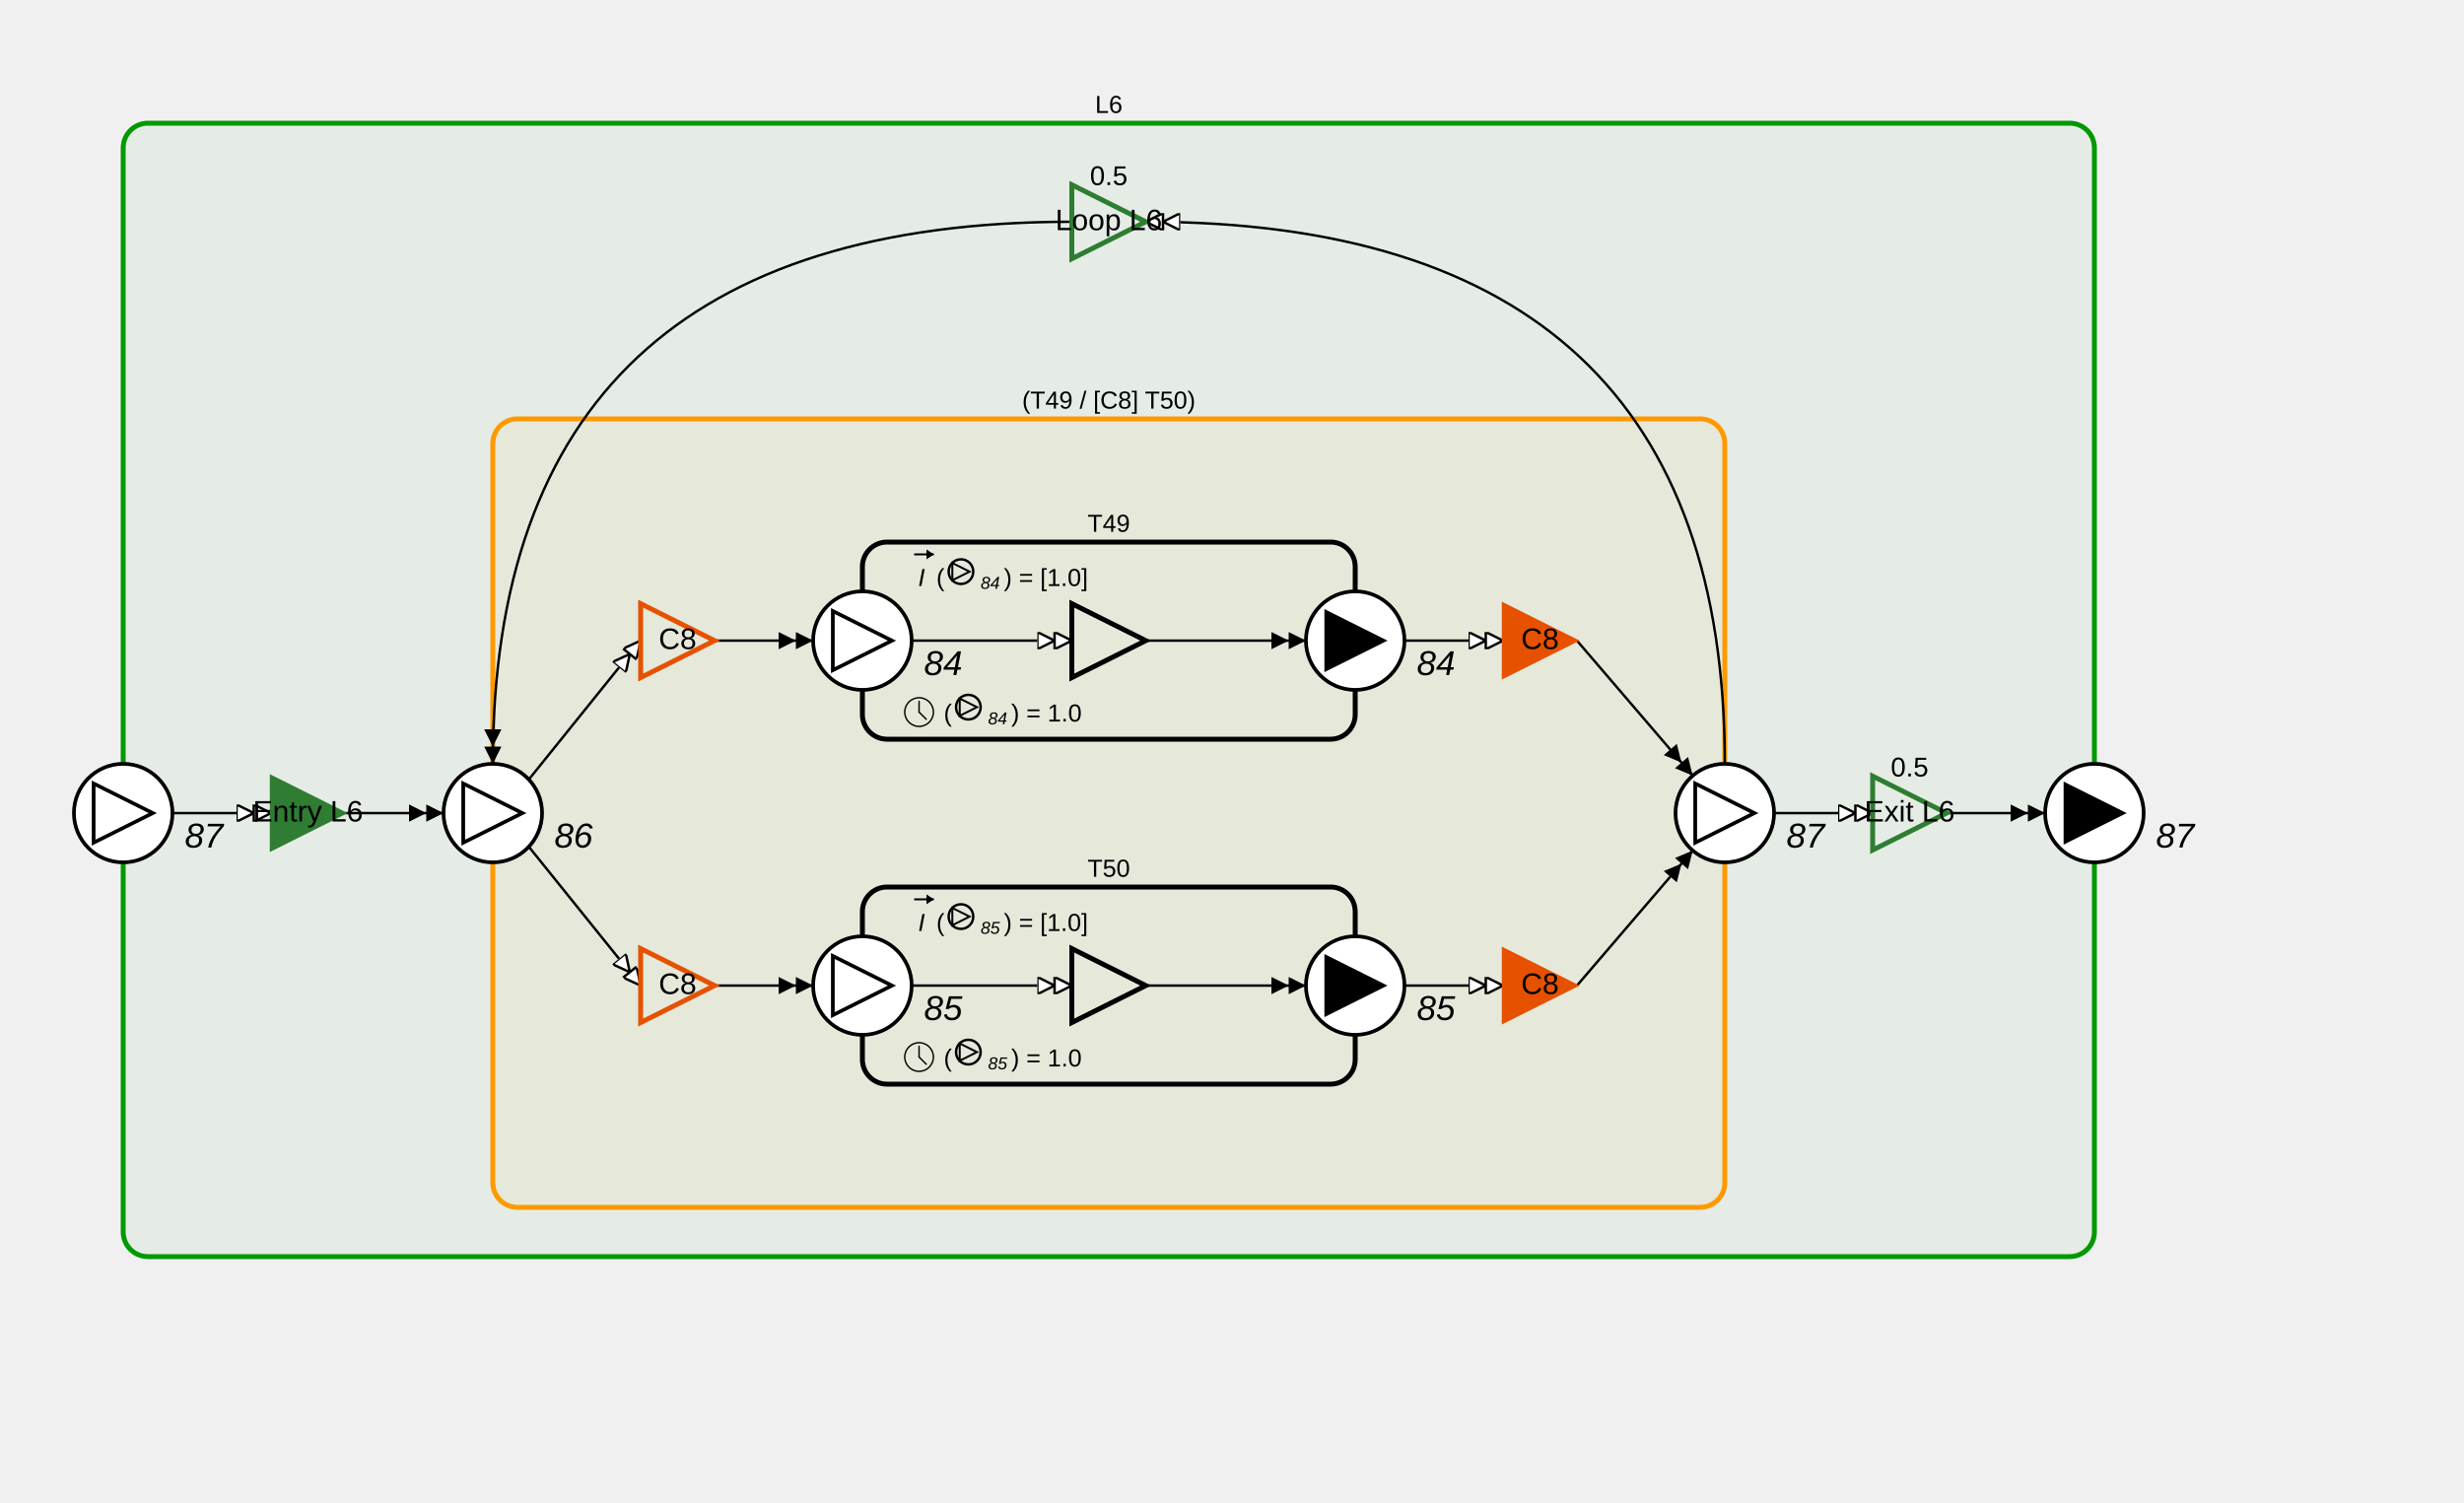
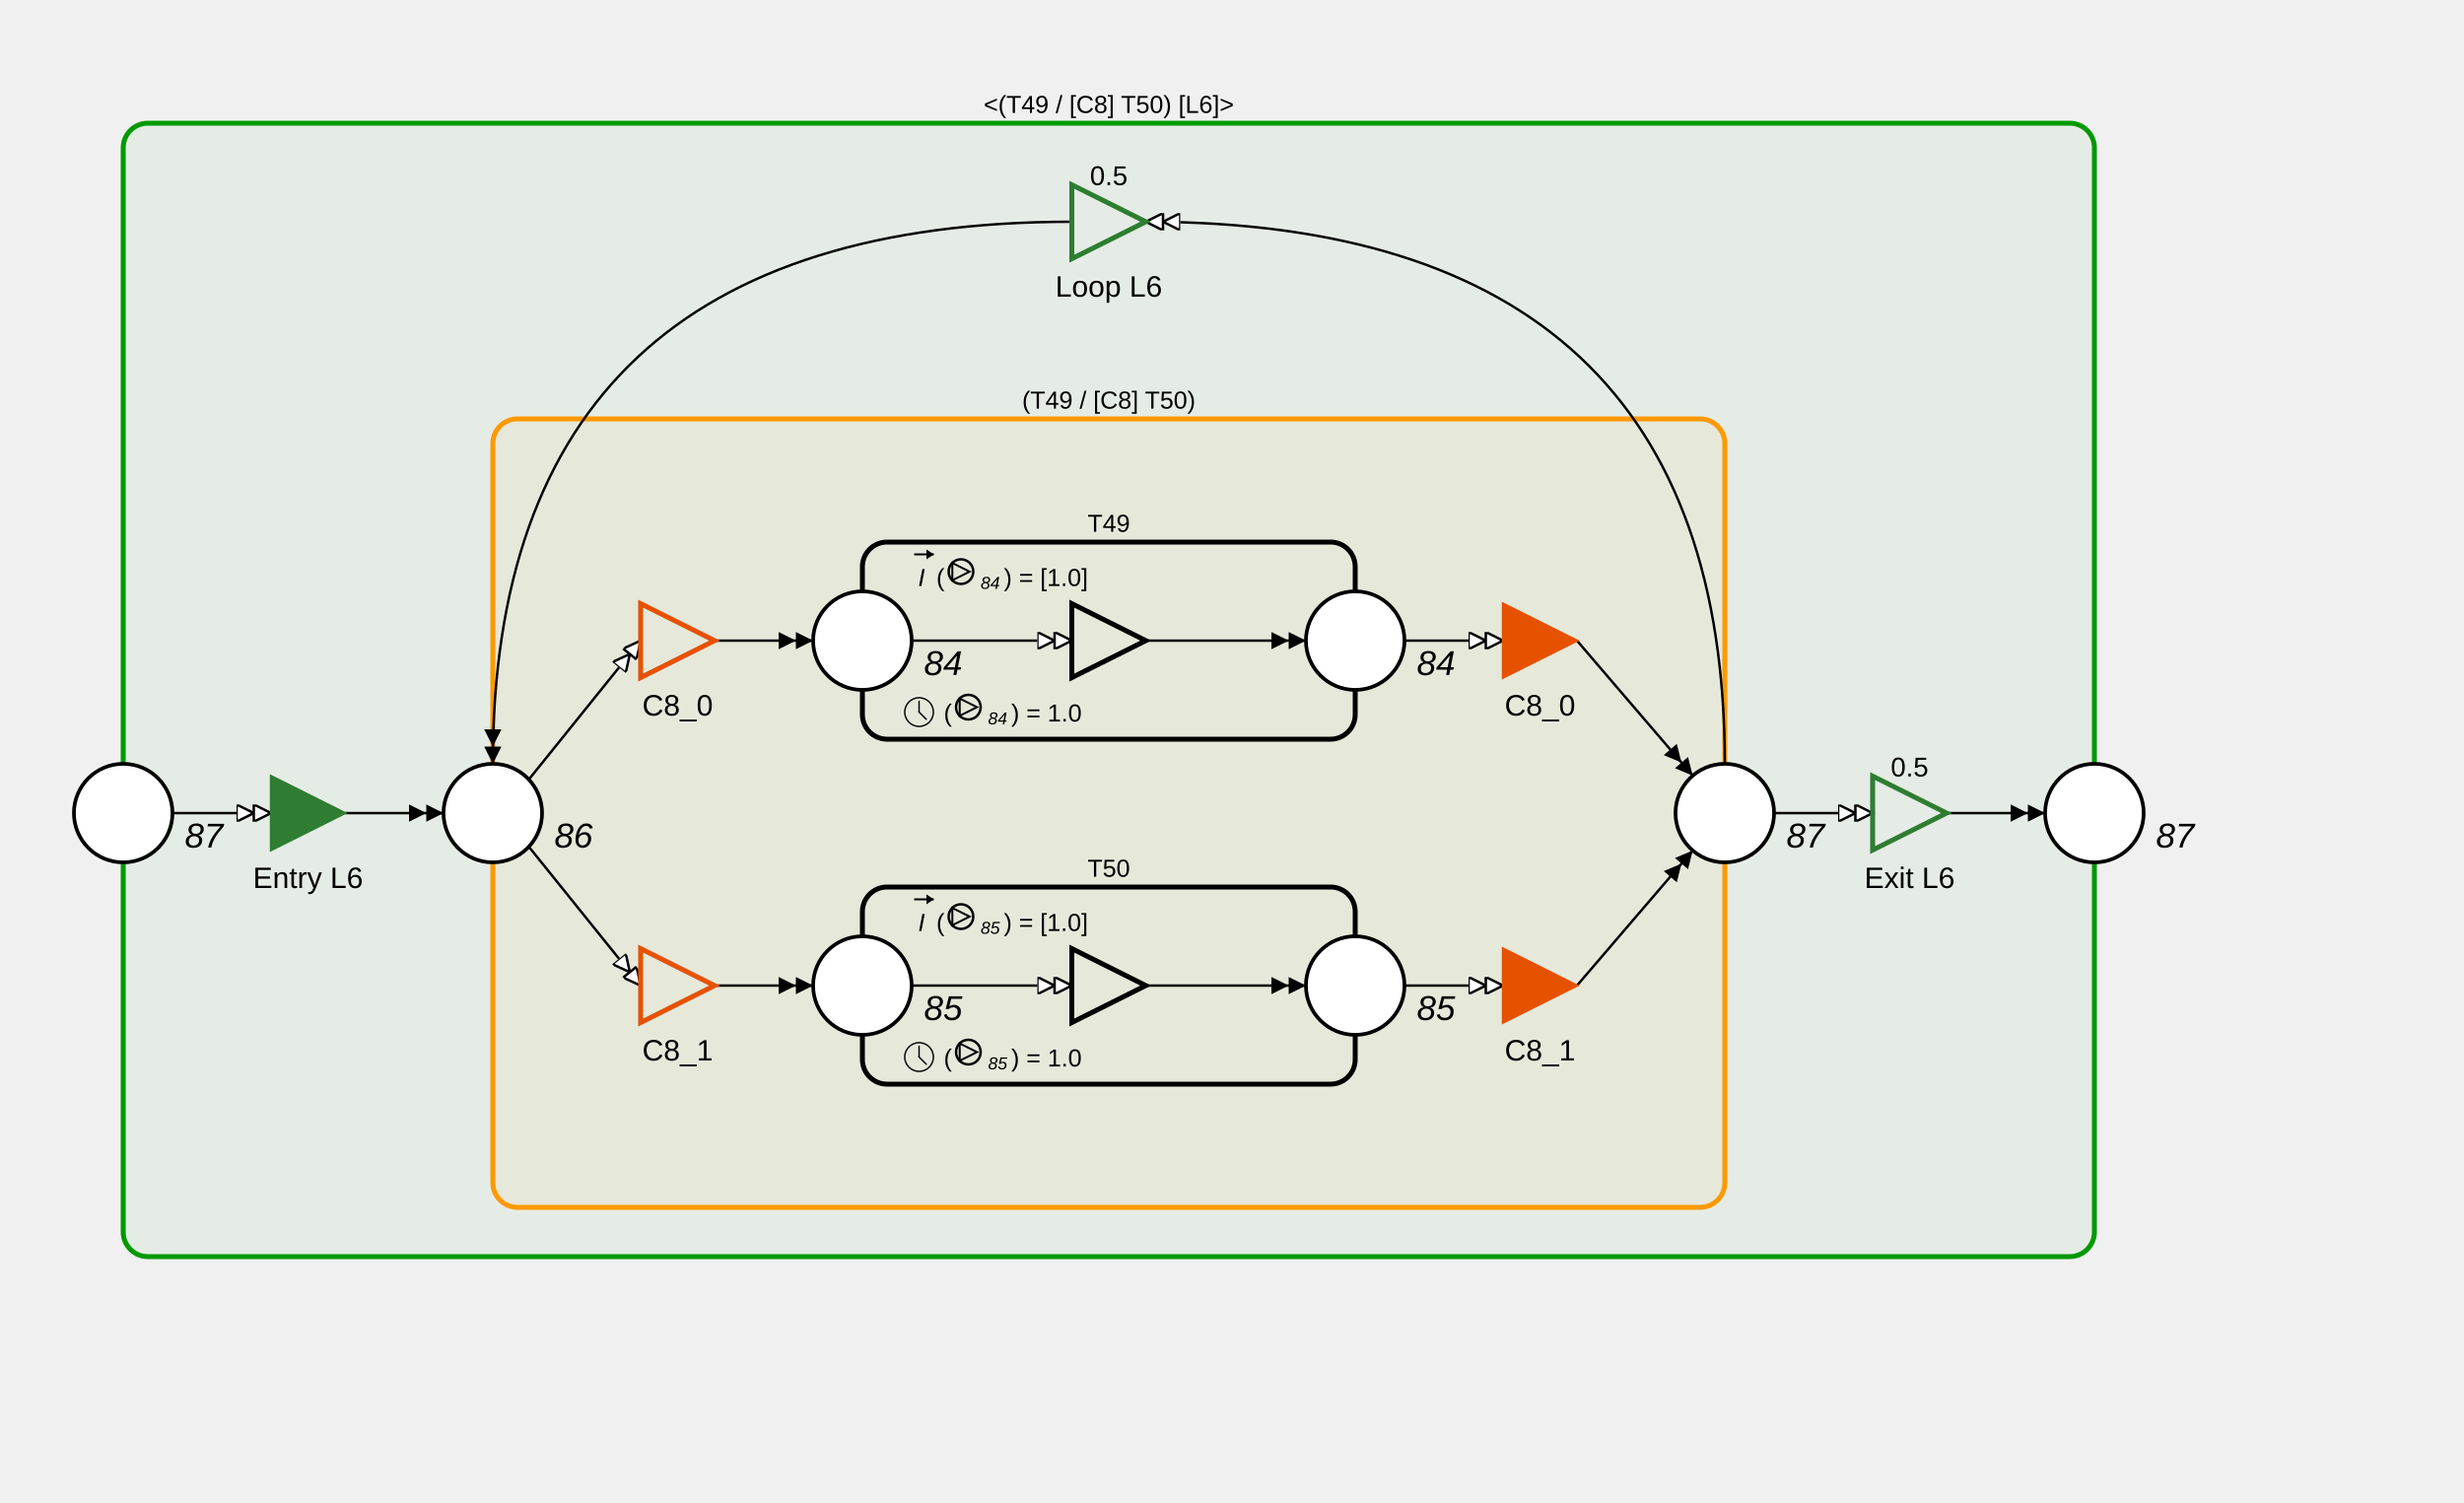
<svg xmlns="http://www.w3.org/2000/svg" width="1000" height="610" viewBox="0 0 1000 610">
  <style>
  .place { fill: white; stroke: black; stroke-width: 1.5; }
  .place.token { fill: rgba(0, 0, 0, 0.12); }
  .transition { fill: white; stroke: black; stroke-width: 1.5; }
  .region { fill: none; stroke: black; stroke-width: 2; rx: 10; }
  .arc { fill: none; stroke: black; stroke-width: 1; marker-end: url(#doubleArrowhead); }
  .arc-white { fill: none; stroke: black; stroke-width: 1; marker-end: url(#doubleArrowheadWhite); }
  .label { font-family: Arial; font-size: 12px; text-anchor: middle; dominant-baseline: middle; }
</style>
  <defs>
    <marker id="doubleArrowhead" markerWidth="15" markerHeight="7" refX="14" refY="3.5" orient="auto">
      <polygon points="0 0, 7 3.5, 0 7" fill="black" />
      <polygon points="7 0, 14 3.5, 7 7" fill="black" />
    </marker>
    <marker id="doubleArrowheadWhite" markerWidth="15" markerHeight="7" refX="14" refY="3.5" orient="auto">
      <polygon points="0 0, 7 3.5, 0 7" fill="white" stroke="black" stroke-width="1" />
      <polygon points="7 0, 14 3.5, 7 7" fill="white" stroke="black" stroke-width="1" />
    </marker>
  </defs>
  <rect x="50" y="50" width="800" height="460" rx="10" style="fill: rgba(0, 153, 0, 0.05); stroke: #009900; stroke-width: 2; " />
-   <text x="450.0" y="43" class="label" style="font-size: 10px;">L6</text>
+   <text x="450.0" y="43" class="label" style="font-size: 10px;">&lt;(T49 / [C8] T50) [L6]&gt;</text>
  <rect x="200.0" y="170" width="500" height="320" rx="10" style="fill: rgba(255, 153, 0, 0.05); stroke: #FF9900; stroke-width: 2; " />
  <text x="450.0" y="163" class="label" style="font-size: 10px;">(T49 / [C8] T50)</text>
  <rect x="350.0" y="220" width="200" height="80" rx="10" style="fill: none; stroke: black; stroke-width: 2; " />
  <text x="450.0" y="213" class="label" style="font-size: 10px;">T49</text>
  <rect x="350.0" y="360" width="200" height="80" rx="10" style="fill: none; stroke: black; stroke-width: 2; " />
  <text x="450.0" y="353" class="label" style="font-size: 10px;">T50</text>
+   <path d="M140.0,330.0 L180.0,330.0" class="arc" />
+   <path d="M290.0,260.0 L330.0,260.0" class="arc" />
  <path d="M720.0,330.0 L760.0,330.0" class="arc-white" />
+   <path d="M790.0,330.0 L830.0,330.0" class="arc" />
+   <path d="M570.0,260.0 L610.0,260.0" class="arc-white" />
+   <path d="M435.0,90 Q200.0,90 200.0,310.0" class="arc" />
+   <path d="M214.621,316.354 L260.0,260.0" class="arc-white" />
+   <path d="M370.0,400.0 L435.0,400.0" class="arc-white" />
+   <path d="M465.0,260.0 L530.0,260.0" class="arc" />
+   <path d="M70.0,330.0 L110.0,330.0" class="arc-white" />
+   <path d="M640.0,400.0 L686.984,345.185" class="arc" />
+   <path d="M370.0,260.0 L435.0,260.0" class="arc-white" />
+   <path d="M700.0,310.0 Q700.0,90 465.0,90" class="arc-white" />
+   <path d="M290.0,400.0 L330.0,400.0" class="arc" />
  <path d="M465.0,400.0 L530.0,400.0" class="arc" />
-   <path d="M140.0,330.0 L180.0,330.0" class="arc" />
  <path d="M214.621,343.646 L260.0,400.0" class="arc-white" />
+   <path d="M570.0,400.0 L610.0,400.0" class="arc-white" />
  <path d="M640.0,260.0 L686.984,314.815" class="arc" />
-   <path d="M370.0,400.0 L435.0,400.0" class="arc-white" />
-   <path d="M570.0,400.0 L610.0,400.0" class="arc-white" />
-   <path d="M570.0,260.0 L610.0,260.0" class="arc-white" />
-   <path d="M640.0,400.0 L686.984,345.185" class="arc" />
-   <path d="M70.0,330.0 L110.0,330.0" class="arc-white" />
-   <path d="M465.0,260.0 L530.0,260.0" class="arc" />
-   <path d="M435.0,90 Q200.0,90 200.0,310.0" class="arc" />
-   <path d="M290.0,400.0 L330.0,400.0" class="arc" />
-   <path d="M290.0,260.0 L330.0,260.0" class="arc" />
-   <path d="M370.0,260.0 L435.0,260.0" class="arc-white" />
-   <path d="M790.0,330.0 L830.0,330.0" class="arc" />
-   <path d="M214.621,316.354 L260.0,260.0" class="arc-white" />
-   <path d="M700.0,310.0 Q700.0,90 465.0,90" class="arc-white" />
+   <circle cx="700.0" cy="330.0" r="20" class="place" />
+   <text x="725.0" y="340.0" class="label" style="font-style: italic; font-size: 14px; text-anchor: start;">87</text>
+   <circle cx="550.0" cy="260.0" r="20" class="place" />
+   <text x="575.0" y="270.0" class="label" style="font-style: italic; font-size: 14px; text-anchor: start;">84</text>
+   <circle cx="50" cy="330.0" r="20" class="place" />
+   <text x="75" y="340.0" class="label" style="font-style: italic; font-size: 14px; text-anchor: start;">87</text>
+   <circle cx="200.0" cy="330.0" r="20" class="place" />
+   <text x="225.0" y="340.0" class="label" style="font-style: italic; font-size: 14px; text-anchor: start;">86</text>
  <circle cx="850" cy="330.0" r="20" class="place" />
-   <polygon points="838,318.0 862,330.0 838,342.0" style="fill: black; stroke: black" />
  <text x="875" y="340.0" class="label" style="font-style: italic; font-size: 14px; text-anchor: start;">87</text>
-   <circle cx="200.0" cy="330.0" r="20" class="place" />
-   <polygon points="188.0,318.0 212.0,330.0 188.0,342.0" style="fill: none; stroke: black; stroke-width: 1.5" />
-   <text x="225.0" y="340.0" class="label" style="font-style: italic; font-size: 14px; text-anchor: start;">86</text>
+   <circle cx="350.0" cy="400.0" r="20" class="place" />
+   <text x="375.0" y="410.0" class="label" style="font-style: italic; font-size: 14px; text-anchor: start;">85</text>
  <circle cx="550.0" cy="400.0" r="20" class="place" />
-   <polygon points="538.0,388.0 562.0,400.0 538.0,412.0" style="fill: black; stroke: black" />
  <text x="575.0" y="410.0" class="label" style="font-style: italic; font-size: 14px; text-anchor: start;">85</text>
-   <circle cx="350.0" cy="400.0" r="20" class="place" />
-   <polygon points="338.0,388.0 362.0,400.0 338.0,412.0" style="fill: none; stroke: black; stroke-width: 1.5" />
-   <text x="375.0" y="410.0" class="label" style="font-style: italic; font-size: 14px; text-anchor: start;">85</text>
-   <circle cx="700.0" cy="330.0" r="20" class="place" />
-   <polygon points="688.0,318.0 712.0,330.0 688.0,342.0" style="fill: none; stroke: black; stroke-width: 1.5" />
-   <text x="725.0" y="340.0" class="label" style="font-style: italic; font-size: 14px; text-anchor: start;">87</text>
-   <circle cx="50" cy="330.0" r="20" class="place" />
-   <polygon points="38,318.0 62,330.0 38,342.0" style="fill: none; stroke: black; stroke-width: 1.5" />
-   <text x="75" y="340.0" class="label" style="font-style: italic; font-size: 14px; text-anchor: start;">87</text>
-   <circle cx="550.0" cy="260.0" r="20" class="place" />
-   <polygon points="538.0,248.0 562.0,260.0 538.0,272.0" style="fill: black; stroke: black" />
-   <text x="575.0" y="270.0" class="label" style="font-style: italic; font-size: 14px; text-anchor: start;">84</text>
  <circle cx="350.0" cy="260.0" r="20" class="place" />
-   <polygon points="338.0,248.0 362.0,260.0 338.0,272.0" style="fill: none; stroke: black; stroke-width: 1.5" />
  <text x="375.0" y="270.0" class="label" style="font-style: italic; font-size: 14px; text-anchor: start;">84</text>
-   <polygon points="435.0,75 465.0,90 435.0,105" style="fill: none; stroke: #2E7D32; stroke-width: 2" />
-   <text x="450.0" y="72" class="label" style="font-size: 11px; fill: black; text-anchor: middle;">0.5</text>
-   <text x="450.0" y="90" class="label">Loop L6</text>
-   <polygon points="260.0,385.0 290.0,400.0 260.0,415.0" style="fill: none; stroke: #E65100; stroke-width: 2" />
-   <text x="275.0" y="400.0" class="label">C8</text>
+   <polygon points="610.0,245.0 640.0,260.0 610.0,275.0" style="fill: #E65100; stroke: #E65100" />
+   <text x="625.0" y="287.0" class="label">C8_0</text>
+   <polygon points="435.0,245.0 465.0,260.0 435.0,275.0" style="fill: none; stroke: black; stroke-width: 2" />
+   <text x="374.0" y="235.0" class="label" style="font-size: 10px; font-style: italic">I</text>
+   <line x1="371.0" y1="225.0" x2="379.0" y2="225.0" style="stroke: black; stroke-width: 0.8" />
+   <polygon points="379.0,225.0 376.0,223.0 376.0,227.0" style="fill: black" />
+   <text x="380.0" y="235.0" class="label" style="font-size: 10px; text-anchor: start;">(</text>
+   <circle cx="390.0" cy="232.0" r="5" style="fill: none; stroke: black; stroke-width: 1" />
+   <polygon points="386.5,228.5 393.5,232.0 386.5,235.5" style="fill: none; stroke: black; stroke-width: 0.8" />
+   <text x="398.0" y="237.0" class="label" style="font-size: 7px; font-style: italic; text-anchor: start;">84</text>
+   <text x="407.4" y="235.0" class="label" style="font-size: 10px; text-anchor: start;">) = [1.0]</text>
+   <svg x="365.0" y="281.0" width="16" height="16" viewBox="-0.55 -0.55 1.1 1.1" fill="none" stroke="currentColor" stroke-width="0.04" stroke-linecap="round" stroke-linejoin="round" style="color:black">
+     <circle cx="0" cy="0" r="0.4" />
+     <line x1="0" y1="0" x2="0" y2="-0.3" />
+     <line x1="0" y1="0" x2="0.2" y2="0.2" />
+   </svg>
+   <text x="383.0" y="290.0" class="label" style="font-size: 10px; text-anchor: start;">(</text>
+   <circle cx="393.0" cy="287.0" r="5" style="fill: none; stroke: black; stroke-width: 1" />
+   <polygon points="389.5,283.5 396.5,287.0 389.5,290.5" style="fill: none; stroke: black; stroke-width: 0.8" />
+   <text x="401.0" y="292.0" class="label" style="font-size: 7px; font-style: italic; text-anchor: start;">84</text>
+   <text x="410.4" y="290.0" class="label" style="font-size: 10px; text-anchor: start;">) = 1.0</text>
+   <polygon points="260.0,245.0 290.0,260.0 260.0,275.0" style="fill: none; stroke: #E65100; stroke-width: 2" />
+   <text x="275.0" y="287.0" class="label">C8_0</text>
+   <polygon points="610.0,385.0 640.0,400.0 610.0,415.0" style="fill: #E65100; stroke: #E65100" />
+   <text x="625.0" y="427.0" class="label">C8_1</text>
  <polygon points="435.0,385.0 465.0,400.0 435.0,415.0" style="fill: none; stroke: black; stroke-width: 2" />
  <text x="374.0" y="375.0" class="label" style="font-size: 10px; font-style: italic">I</text>
  <line x1="371.0" y1="365.0" x2="379.0" y2="365.0" style="stroke: black; stroke-width: 0.8" />
  <polygon points="379.0,365.0 376.0,363.0 376.0,367.0" style="fill: black" />
  <text x="380.0" y="375.0" class="label" style="font-size: 10px; text-anchor: start;">(</text>
  <circle cx="390.0" cy="372.0" r="5" style="fill: none; stroke: black; stroke-width: 1" />
  <polygon points="386.5,368.5 393.5,372.0 386.5,375.5" style="fill: none; stroke: black; stroke-width: 0.8" />
  <text x="398.0" y="377.0" class="label" style="font-size: 7px; font-style: italic; text-anchor: start;">85</text>
  <text x="407.4" y="375.0" class="label" style="font-size: 10px; text-anchor: start;">) = [1.0]</text>
  <svg x="365.0" y="421.0" width="16" height="16" viewBox="-0.55 -0.55 1.1 1.1" fill="none" stroke="currentColor" stroke-width="0.04" stroke-linecap="round" stroke-linejoin="round" style="color:black">
    <circle cx="0" cy="0" r="0.4" />
    <line x1="0" y1="0" x2="0" y2="-0.3" />
    <line x1="0" y1="0" x2="0.2" y2="0.2" />
  </svg>
  <text x="383.0" y="430.0" class="label" style="font-size: 10px; text-anchor: start;">(</text>
  <circle cx="393.0" cy="427.0" r="5" style="fill: none; stroke: black; stroke-width: 1" />
  <polygon points="389.5,423.5 396.5,427.0 389.5,430.5" style="fill: none; stroke: black; stroke-width: 0.8" />
  <text x="401.0" y="432.0" class="label" style="font-size: 7px; font-style: italic; text-anchor: start;">85</text>
  <text x="410.4" y="430.0" class="label" style="font-size: 10px; text-anchor: start;">) = 1.0</text>
+   <polygon points="260.0,385.0 290.0,400.0 260.0,415.0" style="fill: none; stroke: #E65100; stroke-width: 2" />
+   <text x="275.0" y="427.0" class="label">C8_1</text>
+   <polygon points="110.0,315.0 140.0,330.0 110.0,345.0" style="fill: #2E7D32; stroke: #2E7D32" />
+   <text x="125.0" y="357.0" class="label">Entry L6</text>
  <polygon points="760.0,315.0 790.0,330.0 760.0,345.0" style="fill: none; stroke: #2E7D32; stroke-width: 2" />
  <text x="775.0" y="312.0" class="label" style="font-size: 11px; fill: black; text-anchor: middle;">0.5</text>
-   <text x="775.0" y="330.0" class="label">Exit L6</text>
-   <polygon points="610.0,245.0 640.0,260.0 610.0,275.0" style="fill: #E65100; stroke: #E65100" />
-   <text x="625.0" y="260.0" class="label">C8</text>
-   <polygon points="435.0,245.0 465.0,260.0 435.0,275.0" style="fill: none; stroke: black; stroke-width: 2" />
-   <text x="374.0" y="235.0" class="label" style="font-size: 10px; font-style: italic">I</text>
-   <line x1="371.0" y1="225.0" x2="379.0" y2="225.0" style="stroke: black; stroke-width: 0.8" />
-   <polygon points="379.0,225.0 376.0,223.0 376.0,227.0" style="fill: black" />
-   <text x="380.0" y="235.0" class="label" style="font-size: 10px; text-anchor: start;">(</text>
-   <circle cx="390.0" cy="232.0" r="5" style="fill: none; stroke: black; stroke-width: 1" />
-   <polygon points="386.5,228.5 393.5,232.0 386.5,235.5" style="fill: none; stroke: black; stroke-width: 0.8" />
-   <text x="398.0" y="237.0" class="label" style="font-size: 7px; font-style: italic; text-anchor: start;">84</text>
-   <text x="407.4" y="235.0" class="label" style="font-size: 10px; text-anchor: start;">) = [1.0]</text>
-   <svg x="365.0" y="281.0" width="16" height="16" viewBox="-0.55 -0.55 1.1 1.1" fill="none" stroke="currentColor" stroke-width="0.04" stroke-linecap="round" stroke-linejoin="round" style="color:black">
-     <circle cx="0" cy="0" r="0.4" />
-     <line x1="0" y1="0" x2="0" y2="-0.3" />
-     <line x1="0" y1="0" x2="0.2" y2="0.2" />
-   </svg>
-   <text x="383.0" y="290.0" class="label" style="font-size: 10px; text-anchor: start;">(</text>
-   <circle cx="393.0" cy="287.0" r="5" style="fill: none; stroke: black; stroke-width: 1" />
-   <polygon points="389.5,283.5 396.5,287.0 389.5,290.5" style="fill: none; stroke: black; stroke-width: 0.8" />
-   <text x="401.0" y="292.0" class="label" style="font-size: 7px; font-style: italic; text-anchor: start;">84</text>
-   <text x="410.4" y="290.0" class="label" style="font-size: 10px; text-anchor: start;">) = 1.0</text>
-   <polygon points="610.0,385.0 640.0,400.0 610.0,415.0" style="fill: #E65100; stroke: #E65100" />
-   <text x="625.0" y="400.0" class="label">C8</text>
-   <polygon points="110.0,315.0 140.0,330.0 110.0,345.0" style="fill: #2E7D32; stroke: #2E7D32" />
-   <text x="125.0" y="330.0" class="label">Entry L6</text>
-   <polygon points="260.0,245.0 290.0,260.0 260.0,275.0" style="fill: none; stroke: #E65100; stroke-width: 2" />
-   <text x="275.0" y="260.0" class="label">C8</text>
+   <text x="775.0" y="357.0" class="label">Exit L6</text>
+   <polygon points="435.0,75 465.0,90 435.0,105" style="fill: none; stroke: #2E7D32; stroke-width: 2" />
+   <text x="450.0" y="72" class="label" style="font-size: 11px; fill: black; text-anchor: middle;">0.5</text>
+   <text x="450.0" y="117" class="label">Loop L6</text>
</svg>
